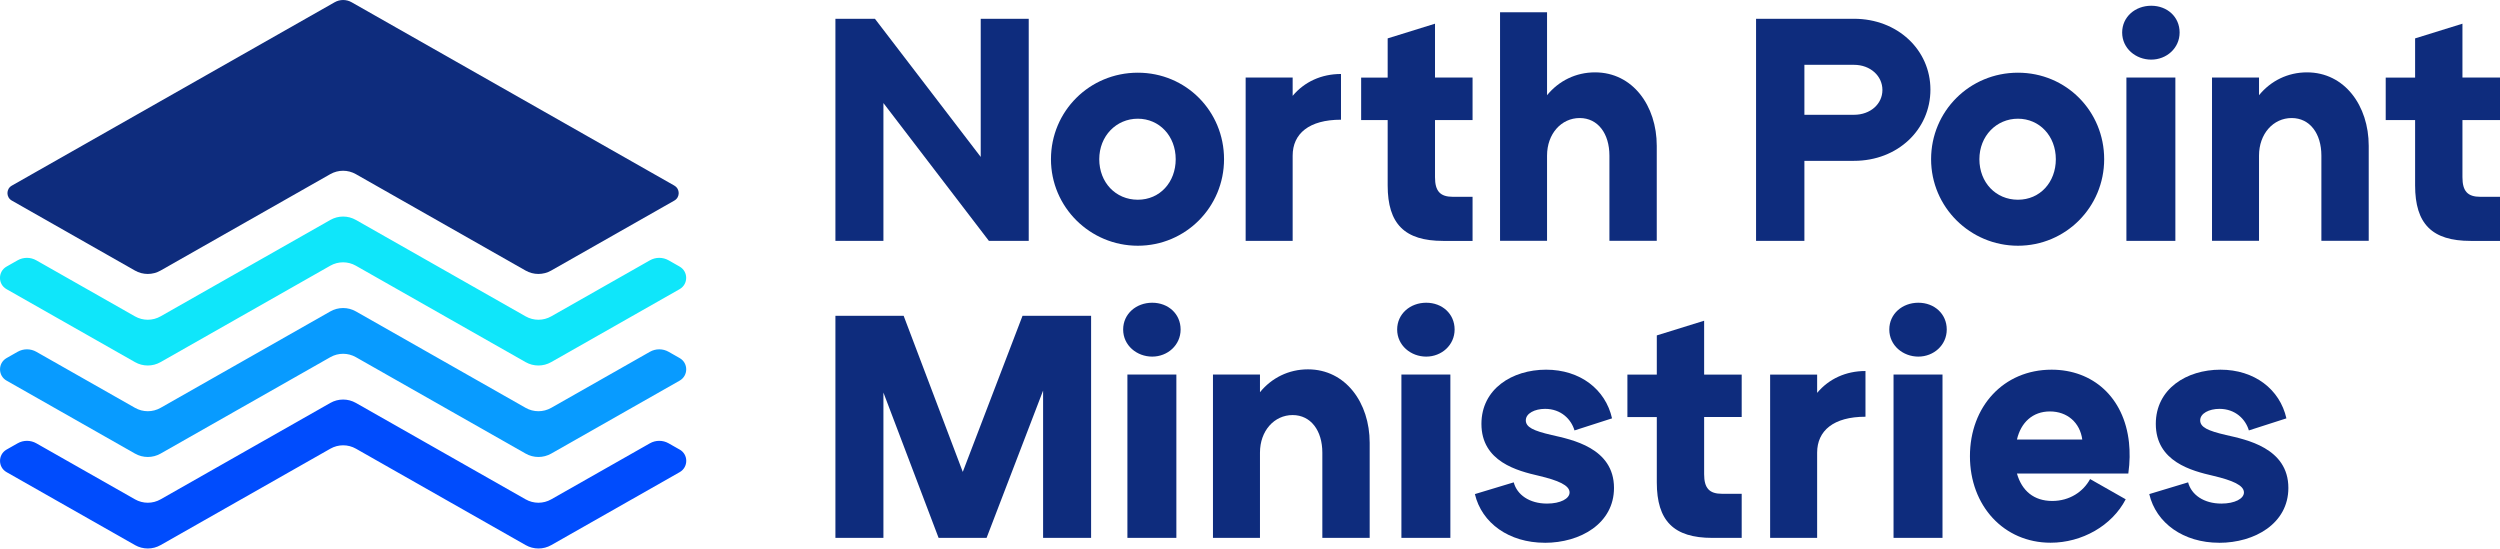
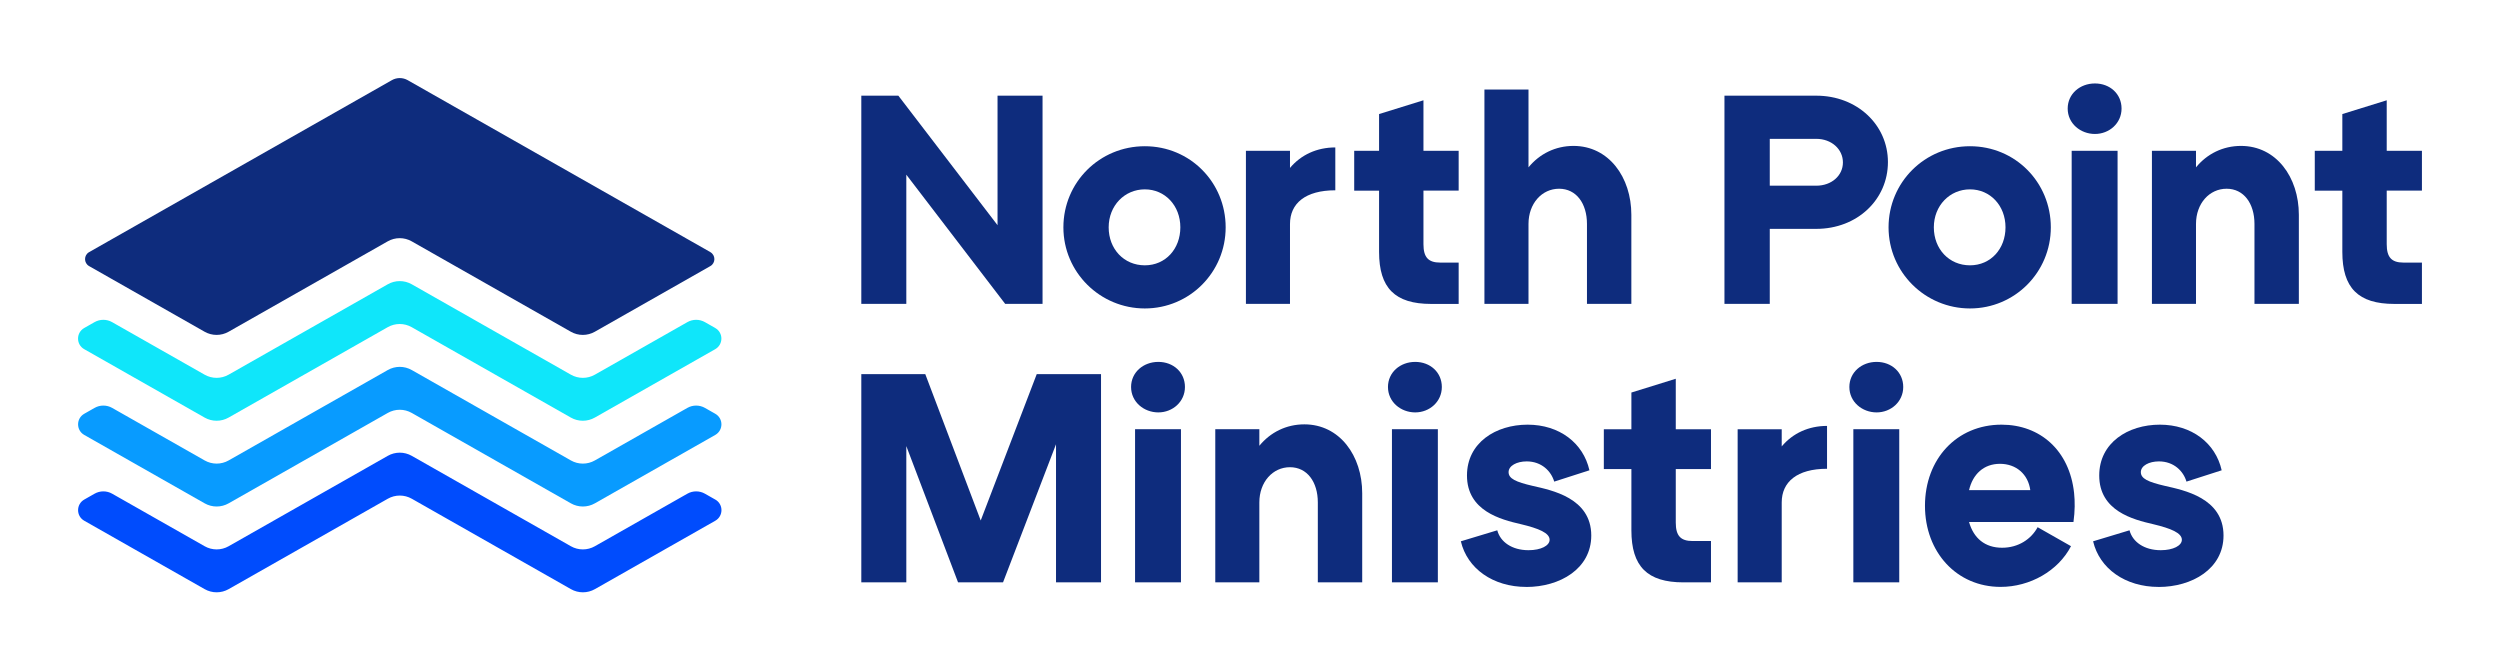
- <svg xmlns="http://www.w3.org/2000/svg" id="Layer_1" data-name="Layer 1" viewBox="0 0 600.45 131.73">
+ <svg xmlns="http://www.w3.org/2000/svg" id="Layer_1" data-name="Layer 1" viewBox="-20 -20 640.45 171.73">
  <defs>
    <style>
      .cls-1 {
        fill: #004cfd;
      }

      .cls-2 {
        fill: #0fe6fa;
      }

      .cls-3 {
        fill: #089bff;
      }

      .cls-4 {
        fill: #0e2c7d;
      }
    </style>
  </defs>
  <g id="NPM_Logotype_V2" data-name="NPM Logotype V2">
    <path class="cls-4" d="M235.55,4.51h11.53V57.85h-9.57l-25.33-33.1V57.85h-11.53V4.51h9.49l25.41,33.18V4.51Z" />
    <path class="cls-4" d="M252.42,38.24c0-11.53,9.26-20.78,20.86-20.78s20.71,9.26,20.71,20.78-9.25,20.78-20.71,20.78-20.86-9.26-20.86-20.78Zm29.96,0c0-5.57-3.92-9.73-9.1-9.73s-9.26,4.16-9.26,9.73,3.92,9.73,9.26,9.73,9.1-4.24,9.1-9.73Z" />
    <path class="cls-4" d="M310.47,23.02c2.82-3.37,6.9-5.25,11.61-5.25v10.98c-7.69,0-11.61,3.37-11.61,8.63v20.47h-11.29V18.63h11.29v4.39Z" />
    <path class="cls-4" d="M353.68,28.83h-9.02v13.73c0,3.37,1.25,4.71,4.31,4.71h4.71v10.59h-7.06c-9.26,0-13.33-4.08-13.33-13.33v-15.69h-6.37v-10.2h6.37V9.22l11.37-3.53v12.94h9.02v10.2Z" />
    <path class="cls-4" d="M397.92,35.02v22.82h-11.37v-20.47c0-5.25-2.74-9.02-7.14-9.02s-7.84,3.77-7.84,9.02v20.47h-11.29V2.94h11.29V22.87c2.82-3.45,6.9-5.49,11.53-5.49,9.02,0,14.82,8,14.82,17.65Z" />
    <path class="cls-4" d="M463.65,21.53c0,9.57-7.84,17.1-18.35,17.1h-11.92v19.22h-11.61V4.51h23.53c10.43,0,18.35,7.45,18.35,17.02Zm-18.35,6.04c3.92,0,6.82-2.59,6.82-5.96s-2.9-6.04-6.82-6.04h-11.92v12h11.92Z" />
    <path class="cls-4" d="M463.81,38.24c0-11.53,9.25-20.78,20.86-20.78s20.71,9.26,20.71,20.78-9.25,20.78-20.71,20.78-20.86-9.26-20.86-20.78Zm29.96,0c0-5.57-3.92-9.73-9.1-9.73s-9.26,4.16-9.26,9.73,3.92,9.73,9.26,9.73,9.1-4.24,9.1-9.73Z" />
    <path class="cls-4" d="M509.7,7.81c0-3.76,3.14-6.43,6.98-6.43s6.82,2.67,6.82,6.43-3.14,6.51-6.82,6.51-6.98-2.67-6.98-6.51Zm1.02,10.82h11.76V57.85h-11.76V18.63Z" />
    <path class="cls-4" d="M568.92,35.02v22.82h-11.37v-20.47c0-5.25-2.74-9.02-7.14-9.02s-7.84,3.77-7.84,9.02v20.47h-11.29V18.63h11.29v4.24c2.82-3.45,6.9-5.49,11.53-5.49,9.02,0,14.82,8,14.82,17.65Z" />
    <path class="cls-4" d="M600.45,28.83h-9.02v13.73c0,3.37,1.25,4.71,4.31,4.71h4.71v10.59h-7.06c-9.26,0-13.33-4.08-13.33-13.33v-15.69h-7.06v-10.2h7.06V9.22l11.37-3.53v12.94h9.02v10.2Z" />
    <path class="cls-4" d="M262.06,129.18h-11.53v-35.37l-13.57,35.37h-11.53l-13.25-34.9v34.9h-11.53v-53.33h16.39l14.2,37.49,14.35-37.49h16.47v53.33Z" />
    <path class="cls-4" d="M269.76,79.14c0-3.76,3.14-6.43,6.98-6.43s6.82,2.67,6.82,6.43-3.14,6.51-6.82,6.51-6.98-2.67-6.98-6.51Zm1.02,10.82h11.76v39.22h-11.76v-39.22Z" />
    <path class="cls-4" d="M328.97,106.36v22.82h-11.37v-20.47c0-5.25-2.74-9.02-7.14-9.02s-7.84,3.77-7.84,9.02v20.47h-11.29v-39.22h11.29v4.24c2.82-3.45,6.9-5.49,11.53-5.49,9.02,0,14.82,8,14.82,17.65Z" />
    <path class="cls-4" d="M335.57,79.14c0-3.76,3.14-6.43,6.98-6.43s6.82,2.67,6.82,6.43-3.14,6.51-6.82,6.51-6.98-2.67-6.98-6.51Zm1.02,10.82h11.76v39.22h-11.76v-39.22Z" />
    <path class="cls-4" d="M371.02,130.36c-8.55,0-15.14-4.71-16.78-11.69l9.33-2.82c.78,2.98,3.76,5.1,8,5.1,3.22,0,5.41-1.18,5.41-2.67,0-1.73-2.74-2.9-7.37-4-5.1-1.18-13.8-3.37-13.8-12.47,0-8.39,7.37-13.02,15.53-13.02s14.27,4.71,15.84,11.69l-9.02,2.9c-.78-2.67-3.22-5.18-7.06-5.18-2.51,0-4.63,1.1-4.63,2.75s1.8,2.51,6.2,3.53c4.79,1.1,14.98,3.06,14.98,12.71,0,8.55-8.08,13.18-16.63,13.18Z" />
    <path class="cls-4" d="M418.32,100.16h-9.02v13.73c0,3.37,1.25,4.71,4.31,4.71h4.71v10.59h-7.06c-9.26,0-13.33-4.08-13.33-13.33v-15.69h-7.06v-10.2h7.06v-9.41l11.37-3.53v12.94h9.02v10.2Z" />
    <path class="cls-4" d="M436.44,94.36c2.82-3.37,6.9-5.25,11.61-5.25v10.98c-7.69,0-11.61,3.37-11.61,8.63v20.47h-11.29v-39.22h11.29v4.39Z" />
    <path class="cls-4" d="M453.77,79.14c0-3.76,3.14-6.43,6.98-6.43s6.82,2.67,6.82,6.43-3.14,6.51-6.82,6.51-6.98-2.67-6.98-6.51Zm1.02,10.82h11.76v39.22h-11.76v-39.22Z" />
    <path class="cls-4" d="M511.18,113.73h-26.75c1.18,4.16,4.08,6.59,8.47,6.59,4.16,0,7.45-2.2,9.1-5.26l8.55,4.86c-3.29,6.35-10.51,10.43-18.04,10.43-11.22,0-19.37-8.86-19.37-20.78s8.08-20.78,19.61-20.78c9.88,0,17.41,6.59,18.59,17.49,.23,2.2,.23,4.63-.16,7.45Zm-26.75-8.16h15.69c-.55-4.08-3.61-6.75-7.77-6.75s-6.98,2.67-7.92,6.75Z" />
    <path class="cls-4" d="M532.99,130.36c-8.55,0-15.14-4.71-16.78-11.69l9.33-2.82c.78,2.98,3.76,5.1,8,5.1,3.21,0,5.41-1.18,5.41-2.67,0-1.73-2.74-2.9-7.37-4-5.1-1.18-13.8-3.37-13.8-12.47,0-8.39,7.37-13.02,15.53-13.02s14.27,4.71,15.84,11.69l-9.02,2.9c-.78-2.67-3.22-5.18-7.06-5.18-2.51,0-4.63,1.1-4.63,2.75s1.8,2.51,6.2,3.53c4.79,1.1,14.98,3.06,14.98,12.71,0,8.55-8.08,13.18-16.63,13.18Z" />
  </g>
  <g id="NPM_Logo" data-name="NPM Logo">
    <path class="cls-1" d="M163.24,107.98l-2.64-1.5c-1.4-.8-3.12-.8-4.52,0l-23.68,13.45c-1.91,1.09-4.25,1.09-6.16,0l-40.75-23.15c-1.91-1.09-4.25-1.09-6.16,0l-40.75,23.15c-1.91,1.09-4.25,1.09-6.16,0l-23.68-13.45c-1.4-.8-3.12-.8-4.52,0l-2.64,1.5c-2.1,1.2-2.1,4.23,0,5.42l30.84,17.52c1.91,1.09,4.25,1.09,6.16,0l40.76-23.15c1.91-1.09,4.25-1.09,6.16,0l40.75,23.15c1.91,1.09,4.25,1.09,6.16,0l30.84-17.52c2.1-1.2,2.1-4.23,0-5.42Z" />
    <path class="cls-3" d="M163.24,86l-2.64-1.5c-1.4-.8-3.12-.8-4.52,0l-23.68,13.45c-1.91,1.09-4.25,1.09-6.16,0l-40.75-23.15c-1.91-1.09-4.25-1.09-6.16,0l-40.75,23.15c-1.91,1.09-4.25,1.09-6.16,0l-23.68-13.45c-1.4-.8-3.12-.8-4.52,0l-2.64,1.5c-2.1,1.2-2.1,4.23,0,5.42l30.84,17.52c1.91,1.09,4.25,1.09,6.16,0l40.75-23.15c1.91-1.09,4.25-1.09,6.16,0l40.75,23.15c1.91,1.09,4.25,1.09,6.16,0l30.84-17.52c2.1-1.2,2.1-4.23,0-5.42Z" />
    <path class="cls-2" d="M163.24,64.03l-2.64-1.5c-1.4-.8-3.12-.8-4.52,0l-23.68,13.45c-1.91,1.09-4.25,1.09-6.16,0l-40.75-23.15c-1.91-1.09-4.25-1.09-6.16,0l-40.76,23.15c-1.91,1.09-4.25,1.09-6.16,0l-23.68-13.45c-1.4-.8-3.12-.8-4.52,0l-2.64,1.5c-2.1,1.2-2.1,4.23,0,5.42l30.84,17.52c1.91,1.09,4.25,1.09,6.16,0l40.75-23.15c1.91-1.09,4.25-1.09,6.16,0l40.75,23.15c1.91,1.09,4.25,1.09,6.16,0l30.84-17.52c2.1-1.2,2.1-4.23,0-5.42Z" />
    <path class="cls-4" d="M161.99,44.59L84.45,.54c-1.26-.72-2.81-.72-4.07,0L2.83,44.59c-1.39,.79-1.39,2.79,0,3.58l29.58,16.81c1.91,1.09,4.25,1.09,6.16,0l40.75-23.15c1.91-1.09,4.25-1.09,6.16,0l40.75,23.15c1.91,1.09,4.25,1.09,6.16,0l29.58-16.81c1.39-.79,1.39-2.79,0-3.58Z" />
  </g>
</svg>
